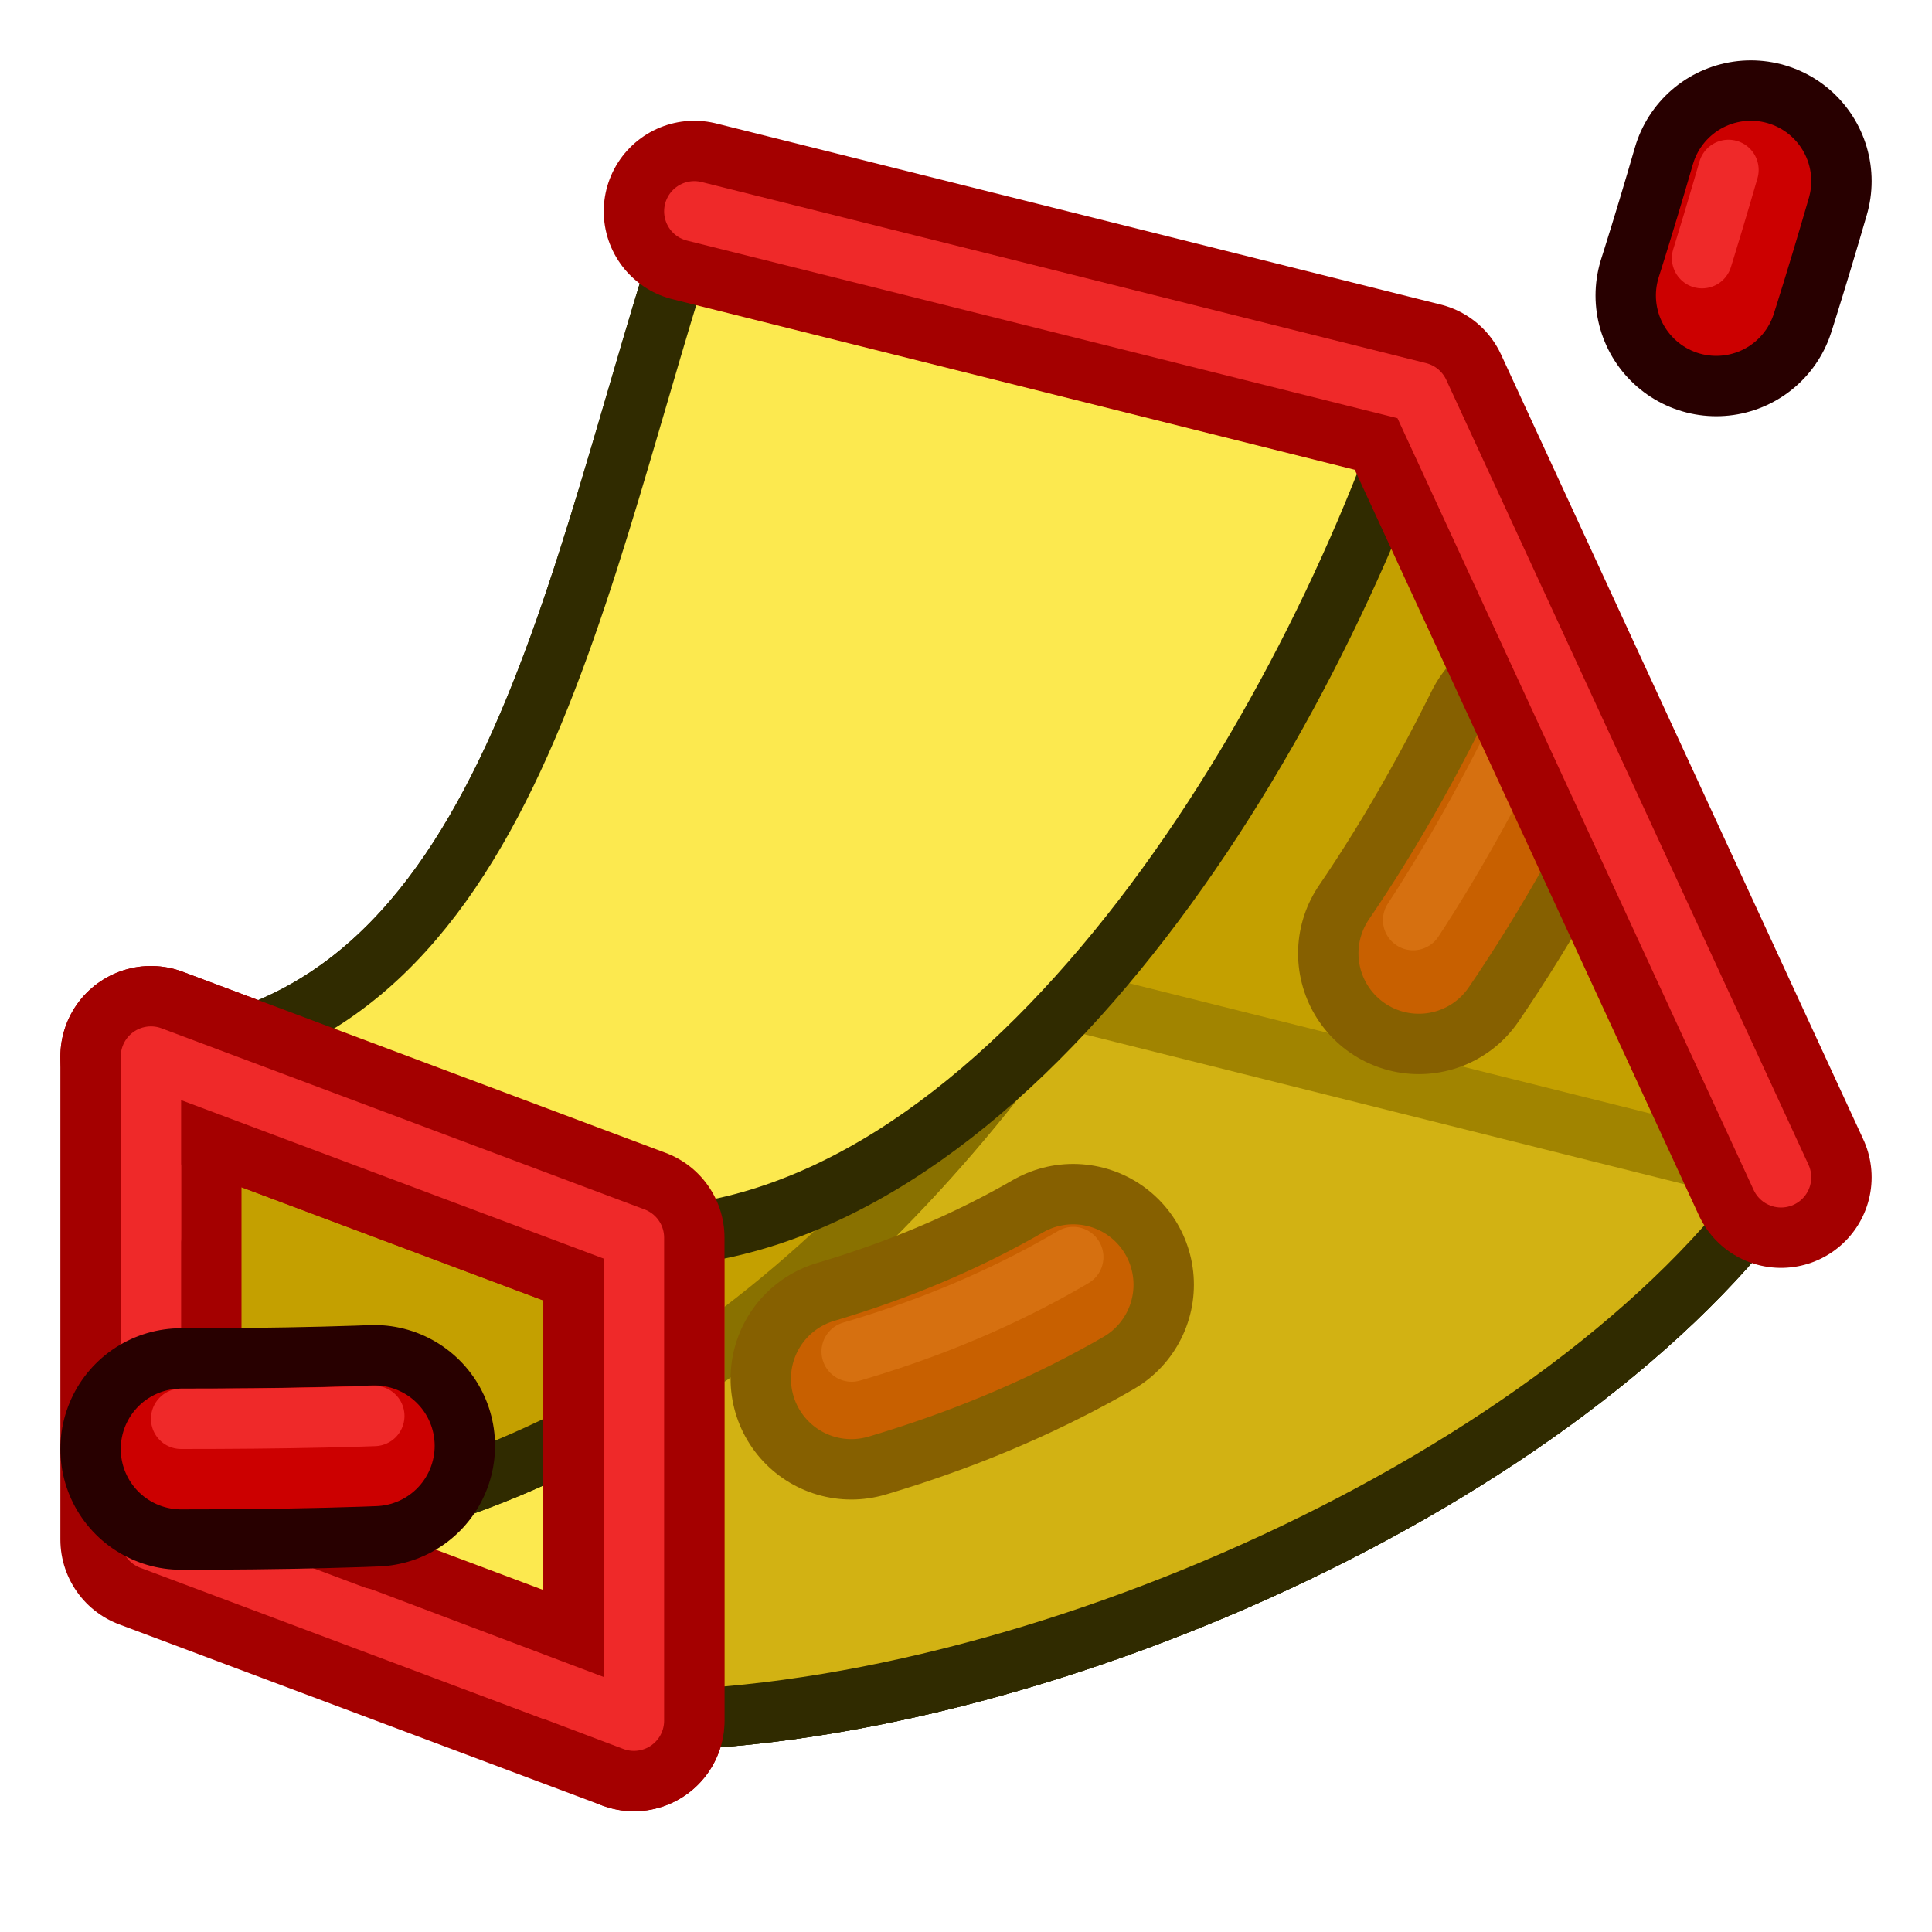
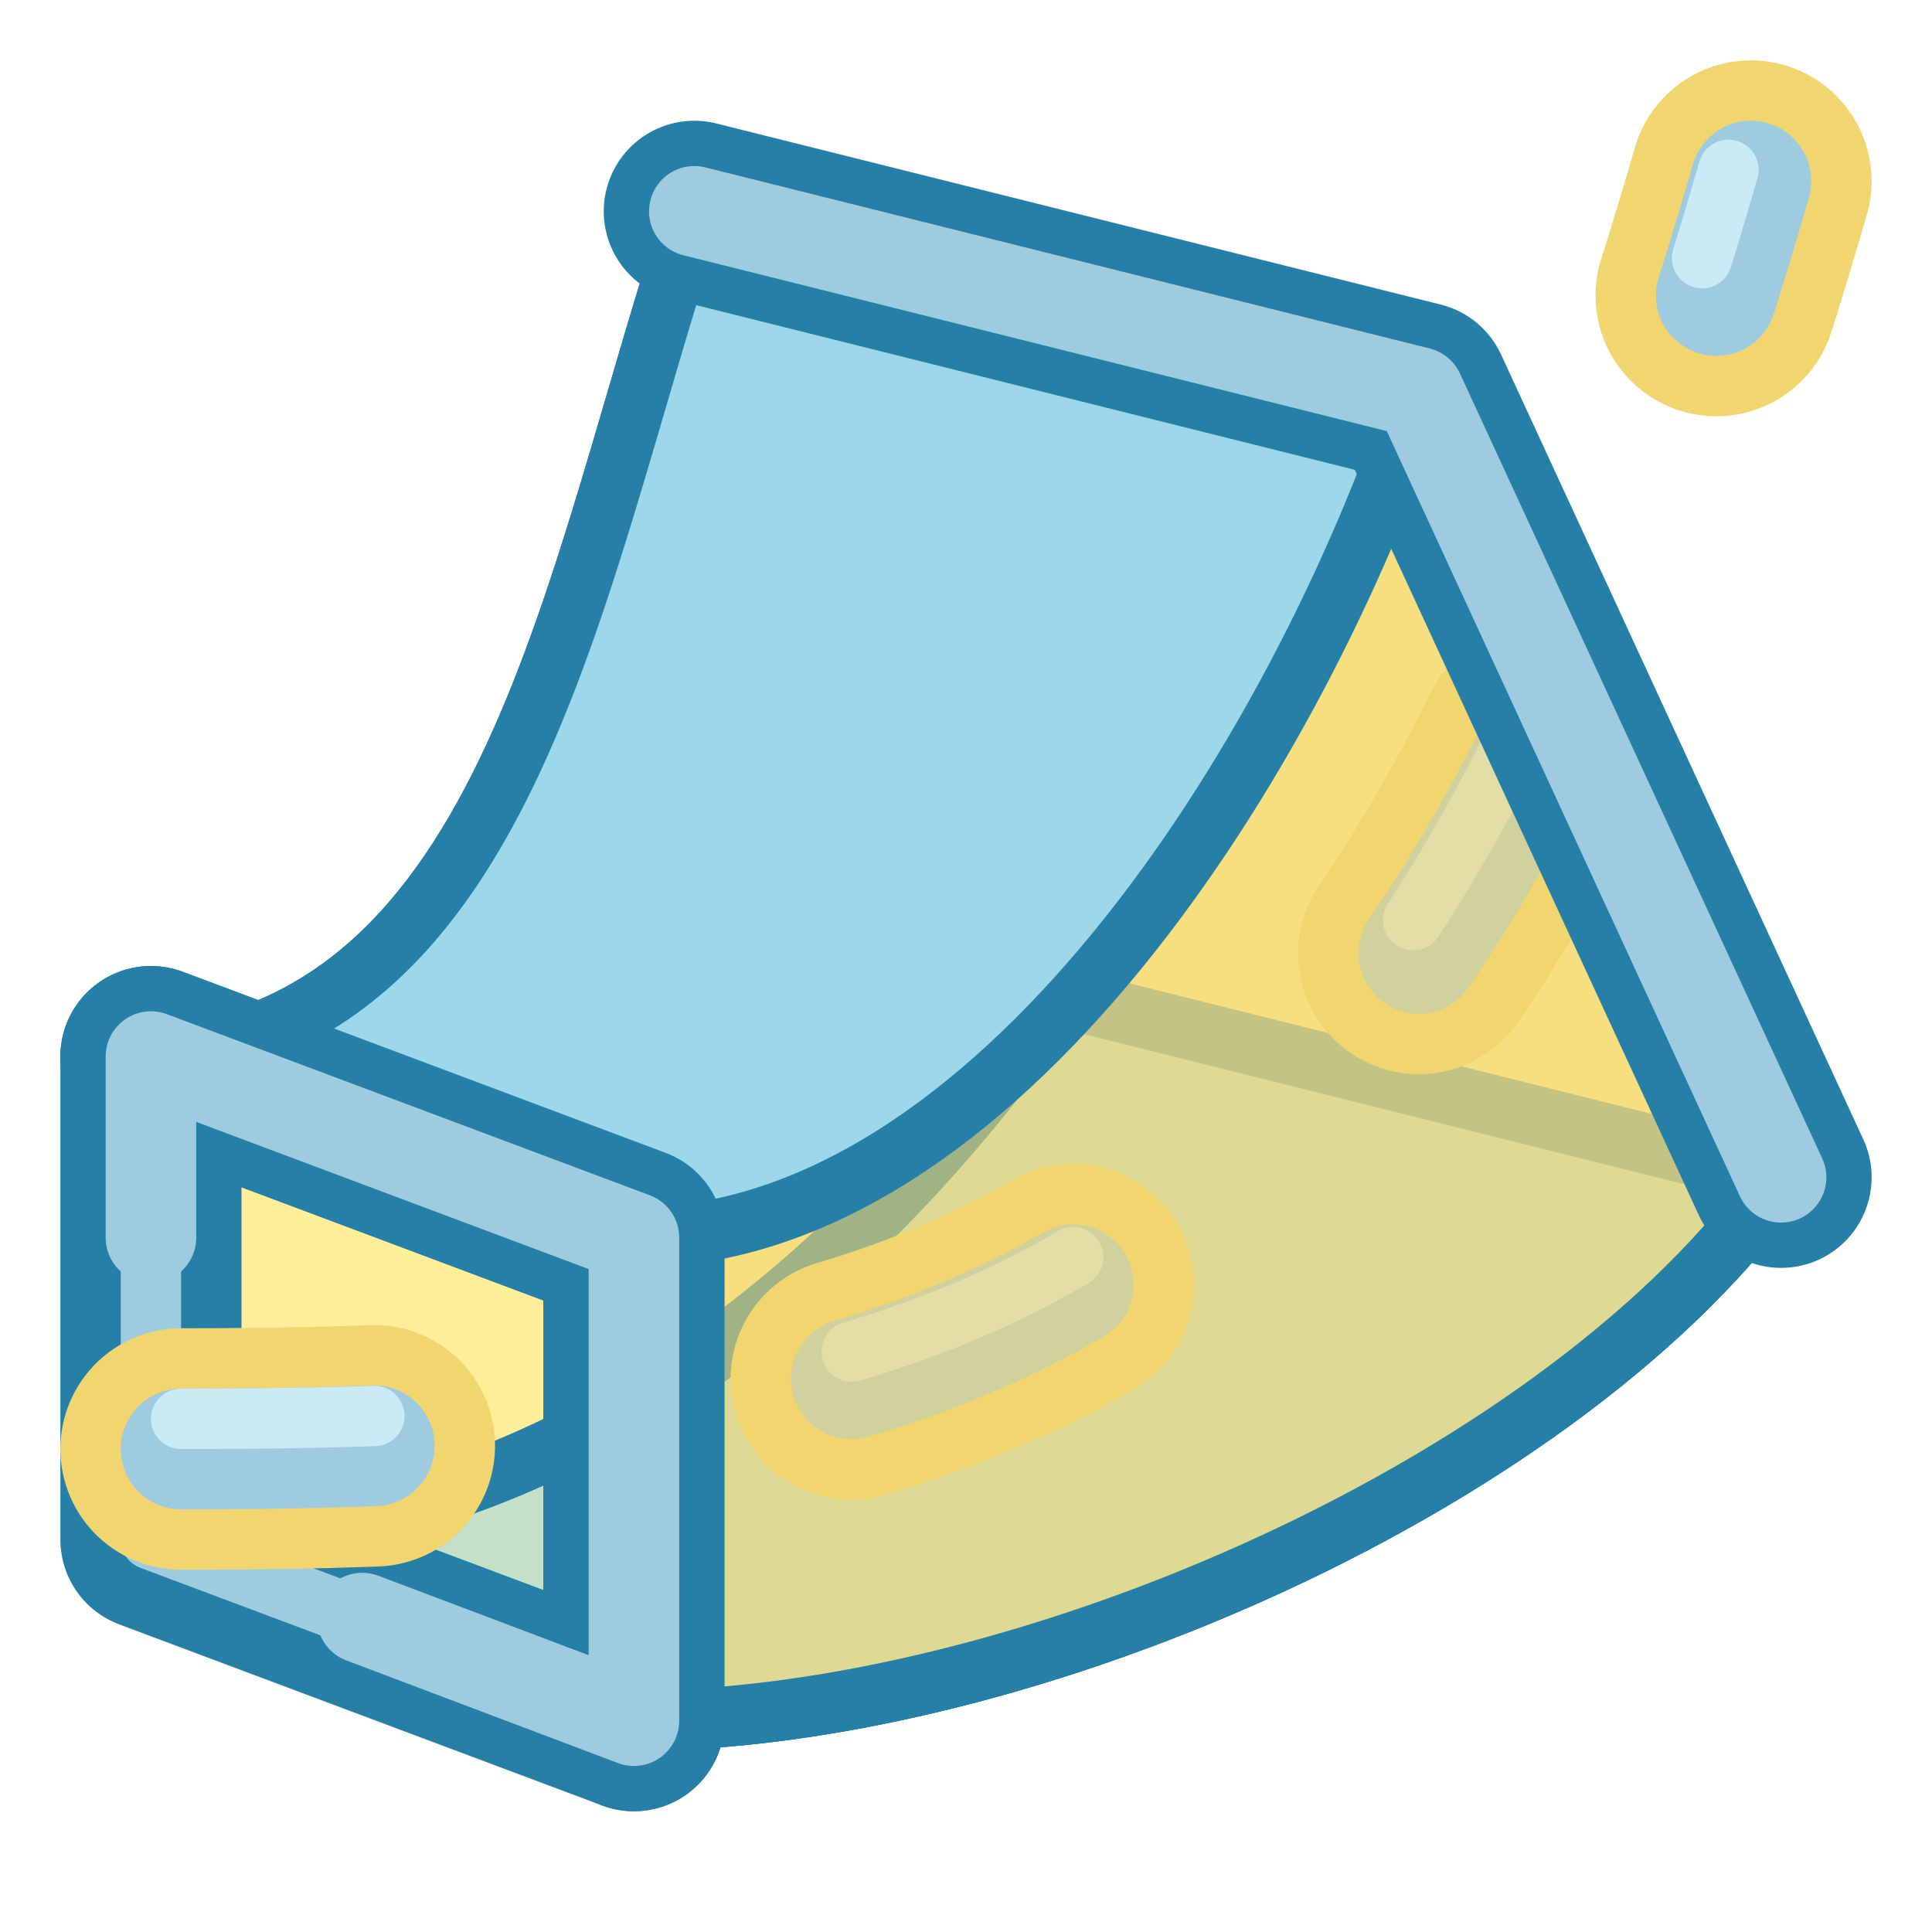
- <svg xmlns="http://www.w3.org/2000/svg" xmlns:ns1="http://www.openswatchbook.org/uri/2009/osb" xmlns:xlink="http://www.w3.org/1999/xlink" width="64px" height="64px" id="svg3364" version="1.1">
+ <svg xmlns="http://www.w3.org/2000/svg" xmlns:xlink="http://www.w3.org/1999/xlink" width="64px" height="64px" id="svg3364" version="1.1">
  <defs id="defs3366">
    <linearGradient id="linearGradient4187">
-       <stop id="stop4189" offset="0" style="stop-color:#7a6600;stop-opacity:1" />
-       <stop id="stop4191" offset="1" style="stop-color:#ffe400;stop-opacity:0.608" />
+       <stop id="stop4189" offset="0" style="stop-color:#5f99b1;stop-opacity:1" />
+       <stop id="stop4191" offset="1" style="stop-color:#9fcbe0;stop-opacity:0.608" />
    </linearGradient>
-     <linearGradient ns1:paint="gradient" id="linearGradient4178">
-       <stop style="stop-color:#d3cc00;stop-opacity:0.443" offset="0" id="stop4180" />
-       <stop style="stop-color:#ffef00;stop-opacity:1" offset="1" id="stop4182" />
+     <linearGradient id="linearGradient4178">
+       <stop style="stop-color:#9fcbe0;stop-opacity:0.443" offset="0" id="stop4180" />
+       <stop style="stop-color:#9fcbe0;stop-opacity:1" offset="1" id="stop4182" />
    </linearGradient>
    <linearGradient id="linearGradient4166">
-       <stop style="stop-color:#7a6600;stop-opacity:1" offset="0" id="stop4168" />
-       <stop style="stop-color:#ffe400;stop-opacity:1" offset="1" id="stop4170" />
+       <stop style="stop-color:#5f99b1;stop-opacity:1" offset="0" id="stop4168" />
+       <stop style="stop-color:#9fcbe0;stop-opacity:1" offset="1" id="stop4170" />
    </linearGradient>
-     <linearGradient id="linearGradient4513" ns1:paint="solid">
-       <stop style="stop-color:#ff0900;stop-opacity:1;" offset="0" id="stop4515" />
+     <linearGradient id="linearGradient4513">
+       <stop style="stop-color:#f1d66f;stop-opacity:1;" offset="0" id="stop4515" />
    </linearGradient>
    <marker orient="auto" refY="0.0" refX="0.0" id="Arrow2Lstart" style="overflow:visible">
      <path id="path3909" style="fill-rule:evenodd;stroke-width:0.625;stroke-linejoin:round" d="M 8.719,4.034 L -2.207,0.016 L 8.719,-4.002 C 6.973,-1.63 6.983,1.616 8.719,4.034 z " transform="scale(1.1) translate(1,0)" />
    </marker>
-     <linearGradient id="linearGradient3864" ns1:paint="gradient">
-       <stop id="stop3866" offset="0" style="stop-color:#71b2f8;stop-opacity:0.443;" />
-       <stop id="stop3868" offset="1" style="stop-color:#002795;stop-opacity:1;" />
+     <linearGradient id="linearGradient3864">
+       <stop id="stop3866" offset="0" style="stop-color:#9cd7ea;stop-opacity:0.443;" />
+       <stop id="stop3868" offset="1" style="stop-color:#5f99b1;stop-opacity:1;" />
    </linearGradient>
    <radialGradient xlink:href="#linearGradient3864" id="radialGradient2571" gradientUnits="userSpaceOnUse" cx="342.583" cy="27.257" fx="342.583" fy="27.257" r="19.571" gradientTransform="matrix(1.625841,0.5434973,-8.8819886e-2,0.2656996,-215.0241,-170.9019)" />
    <radialGradient xlink:href="#linearGradient3593" id="radialGradient3352" gradientUnits="userSpaceOnUse" cx="345.284" cy="15.561" fx="345.284" fy="15.561" r="19.571" gradientTransform="translate(-0.1767767,-2.65165)" />
    <linearGradient id="linearGradient3593">
-       <stop style="stop-color:#c8e0f9;stop-opacity:1;" offset="0" id="stop3595" />
-       <stop style="stop-color:#637dca;stop-opacity:1;" offset="1" id="stop3597" />
+       <stop style="stop-color:#9cd7ea;stop-opacity:1;" offset="0" id="stop3595" />
+       <stop style="stop-color:#69a6bf;stop-opacity:1;" offset="1" id="stop3597" />
    </linearGradient>
    <radialGradient xlink:href="#linearGradient3593" id="radialGradient3354" gradientUnits="userSpaceOnUse" cx="330.638" cy="39.963" fx="330.638" fy="39.963" r="19.571" gradientTransform="translate(-0.1767767,-2.65165)" />
    <radialGradient xlink:href="#linearGradient3864" id="radialGradient3369" gradientUnits="userSpaceOnUse" gradientTransform="matrix(1.625841,0.5434973,-8.8819886e-2,0.2656996,-461.8107,-173.0627)" cx="342.583" cy="27.257" fx="342.583" fy="27.257" r="19.571" />
    <linearGradient xlink:href="#linearGradient4178" id="linearGradient3828" x1="20.383" y1="32.634" x2="52.727" y2="32.634" gradientUnits="userSpaceOnUse" gradientTransform="matrix(1.163079,0,0,1.139634,77.4834,3.415141)" />
    <linearGradient xlink:href="#linearGradient3864-1" id="linearGradient3828-2" x1="20.383" y1="32.634" x2="52.727" y2="32.634" gradientUnits="userSpaceOnUse" />
    <linearGradient id="linearGradient3864-1">
-       <stop id="stop3866-6" offset="0" style="stop-color:#71b2f8;stop-opacity:1;" />
-       <stop id="stop3868-7" offset="1" style="stop-color:#002795;stop-opacity:1;" />
+       <stop id="stop3866-6" offset="0" style="stop-color:#9cd7ea;stop-opacity:1;" />
+       <stop id="stop3868-7" offset="1" style="stop-color:#5f99b1;stop-opacity:1;" />
    </linearGradient>
    <linearGradient gradientTransform="matrix(1.163079,0,0,1.139634,53.74401,14.32278)" y2="32.634" x2="52.727" y1="32.634" x1="20.383" gradientUnits="userSpaceOnUse" id="linearGradient3845" xlink:href="#linearGradient4166" />
    <linearGradient xlink:href="#linearGradient4187" id="linearGradient4179" x1="-6.898" y1="38.97" x2="27.606" y2="48.85" gradientUnits="userSpaceOnUse" gradientTransform="translate(80,0)" />
  </defs>
  <g id="layer1">
-     <path style="fill:#fce94f;stroke:#302b00;stroke-width:2;stroke-linecap:butt;stroke-linejoin:round;stroke-opacity:1" d="M 59,39 C 52,49 34,57 21,57 L 5,51 c 13,0 23,-8 30,-18 z" id="path3881-2" />
-     <path style="fill:#c4a000;stroke:#302b00;stroke-width:2;stroke-linecap:butt;stroke-linejoin:round;stroke-opacity:1" d="M 21,57 21,41 C 33,40 43,25 47,13 L 59,39 C 52,49 34,57 21,57 z" id="path3861-56" />
-     <path style="opacity:0.6;fill:#fce94f;stroke:#302b00;stroke-width:2;stroke-linecap:butt;stroke-linejoin:round;stroke-opacity:1" d="M 59,39 C 52,49 34,57 21,57 L 5,51 c 13,0 23,-8 30,-18 z" id="path3881" />
-     <path style="fill:#c4a000;stroke:#302b00;stroke-width:2;stroke-linecap:butt;stroke-linejoin:round;stroke-opacity:1" d="M 5,51 5,35 C 17,34 19,19 23,7 L 35,33 C 28,43 18,51 5,51 z" id="path3861-5" />
+     <path style="fill:#ffed99;stroke:#257fa6;stroke-width:2;stroke-linecap:butt;stroke-linejoin:round;stroke-opacity:1;fill-opacity:1" d="M 59,39 C 52,49 34,57 21,57 L 5,51 c 13,0 23,-8 30,-18 z" id="path3881-2" />
+     <path style="fill:#ffed99;stroke:#257fa6;stroke-width:2;stroke-linecap:butt;stroke-linejoin:round;stroke-opacity:1;fill-opacity:1" d="M 21,57 21,41 C 33,40 43,25 47,13 L 59,39 C 52,49 34,57 21,57 z" id="path3861-56" />
+     <path style="opacity:0.6;fill:#9cd7ea;stroke:#257fa6;stroke-width:2;stroke-linecap:butt;stroke-linejoin:round;stroke-opacity:1;fill-opacity:1" d="M 59,39 C 52,49 34,57 21,57 L 5,51 c 13,0 23,-8 30,-18 z" id="path3881" />
+     <path style="fill:#ffed99;stroke:#257fa6;stroke-width:2;stroke-linecap:butt;stroke-linejoin:round;stroke-opacity:1;fill-opacity:1" d="M 5,51 5,35 C 17,34 19,19 23,7 L 35,33 C 28,43 18,51 5,51 z" id="path3861-5" />
    <g id="g3836" transform="translate(48,4)">
-       <path id="path3031" d="m -43,31 16,6 0,16 -16,-6 z" style="fill:none;stroke:#a40000;stroke-width:6;stroke-linecap:butt;stroke-linejoin:round;stroke-opacity:1" />
-       <path id="path3031-6" d="m -43,31 16,6 0,16 -16,-6 z" style="fill:none;stroke:#ef2929;stroke-width:2;stroke-linecap:butt;stroke-linejoin:round;stroke-opacity:1" />
+       <path id="path3031" d="m -43,31 16,6 0,16 -16,-6 z" style="fill:none;stroke:#257fa6;stroke-width:6;stroke-linecap:butt;stroke-linejoin:round;stroke-opacity:1" />
+       <path id="path3031-6" d="m -43,31 16,6 0,16 -16,-6 z" style="fill:none;stroke:#9fcbe0;stroke-width:2;stroke-linecap:butt;stroke-linejoin:round;stroke-opacity:1" />
    </g>
    <g id="g4027">
-       <path id="path3942" d="M 6,48 C 32,48 47,44 58,6" style="fill:none;stroke:#280000;stroke-width:8;stroke-linecap:round;stroke-linejoin:miter;stroke-miterlimit:4;stroke-opacity:1;stroke-dasharray:8, 16;stroke-dashoffset:1.6" />
-       <path id="path3942-7" d="M 6,48 C 32,48 47,44 58,6" style="fill:none;stroke:#cc0000;stroke-width:4;stroke-linecap:round;stroke-linejoin:miter;stroke-miterlimit:4;stroke-opacity:1;stroke-dasharray:8, 16;stroke-dashoffset:1.6" />
-       <path id="path3942-7-0" d="M 6,47 C 32,47 46.258,43.628 57.258,5.628" style="fill:none;stroke:#ef2929;stroke-width:2;stroke-linecap:round;stroke-linejoin:miter;stroke-miterlimit:4;stroke-opacity:1;stroke-dasharray:8, 16;stroke-dashoffset:1.6" />
+       <path id="path3942" d="M 6,48 C 32,48 47,44 58,6" style="fill:none;stroke:#f1d66f;stroke-width:8;stroke-linecap:round;stroke-linejoin:miter;stroke-miterlimit:4;stroke-opacity:1;stroke-dasharray:8,16;stroke-dashoffset:1.6" />
+       <path id="path3942-7" d="M 6,48 C 32,48 47,44 58,6" style="fill:none;stroke:#9fcbe0;stroke-width:4;stroke-linecap:round;stroke-linejoin:miter;stroke-miterlimit:4;stroke-opacity:1;stroke-dasharray:8, 16;stroke-dashoffset:1.6" />
+       <path id="path3942-7-0" d="M 6,47 C 32,47 46.258,43.628 57.258,5.628" style="fill:none;stroke:#caeaf5;stroke-width:2;stroke-linecap:round;stroke-linejoin:miter;stroke-miterlimit:4;stroke-opacity:1;stroke-dasharray:8, 16;stroke-dashoffset:1.6" />
    </g>
-     <path style="opacity:0.6;fill:#c4a000;stroke:#302b00;stroke-width:2;stroke-linecap:butt;stroke-linejoin:round;stroke-opacity:1" d="M 21,57 21,41 C 33,40 43,25 47,13 L 59,39 C 52,49 34,57 21,57 z" id="path3861" />
-     <path style="fill:#fce94f;stroke:#302b00;stroke-width:2;stroke-linecap:butt;stroke-linejoin:round;stroke-opacity:1" d="M 47,13 C 43,25 33,41 21,41 L 5,35 C 17,34 19,19 23,7 z" id="path3881-3" />
-     <path style="fill:none;stroke:#a40000;stroke-width:6;stroke-linecap:round;stroke-linejoin:round;stroke-miterlimit:4;stroke-opacity:1;stroke-dasharray:none" d="m 23,7 24,6 12,26" id="path3922" />
-     <path style="fill:none;stroke:#ef2929;stroke-width:2;stroke-linecap:round;stroke-linejoin:round;stroke-miterlimit:4;stroke-opacity:1;stroke-dasharray:none" d="m 23,7 24,6 12,26" id="path3922-9" />
-     <path style="fill:none;stroke:#a40000;stroke-width:6;stroke-linecap:round;stroke-linejoin:round;stroke-miterlimit:4;stroke-opacity:1;stroke-dasharray:none" d="m 5,35 16,6 0,16" id="path4032" />
-     <path style="fill:none;stroke:#ef2929;stroke-width:2;stroke-linecap:round;stroke-linejoin:round;stroke-miterlimit:4;stroke-opacity:1;stroke-dasharray:none" d="m 5,41 0,-6 16,6 0,16 -9,-3.4" id="path4034" />
+     <path style="opacity:0.6;fill:#f1d66f;stroke:#257fa6;stroke-width:2;stroke-linecap:butt;stroke-linejoin:round;stroke-opacity:1;fill-opacity:1" d="M 21,57 21,41 C 33,40 43,25 47,13 L 59,39 C 52,49 34,57 21,57 z" id="path3861" />
+     <path style="fill:#9cd7ea;stroke:#257fa6;stroke-width:2;stroke-linecap:butt;stroke-linejoin:round;stroke-opacity:1;fill-opacity:1" d="M 47,13 C 43,25 33,41 21,41 L 5,35 C 17,34 19,19 23,7 z" id="path3881-3" />
+     <path style="fill:none;stroke:#257fa6;stroke-width:6;stroke-linecap:round;stroke-linejoin:round;stroke-miterlimit:4;stroke-opacity:1;stroke-dasharray:none" d="m 23,7 24,6 12,26" id="path3922" />
+     <path style="fill:none;stroke:#9fcbe0;stroke-width:3;stroke-linecap:round;stroke-linejoin:round;stroke-miterlimit:4;stroke-opacity:1;stroke-dasharray:none" d="m 23,7 24,6 12,26" id="path3922-9" />
+     <path style="fill:none;stroke:#257fa6;stroke-width:6;stroke-linecap:round;stroke-linejoin:round;stroke-miterlimit:4;stroke-opacity:1;stroke-dasharray:none" d="m 5,35 16,6 0,16" id="path4032" />
+     <path style="fill:none;stroke:#9fcbe0;stroke-width:3;stroke-linecap:round;stroke-linejoin:round;stroke-miterlimit:4;stroke-opacity:1;stroke-dasharray:none" d="m 5,41 0,-6 16,6 0,16 -9,-3.4" id="path4034" />
  </g>
</svg>
